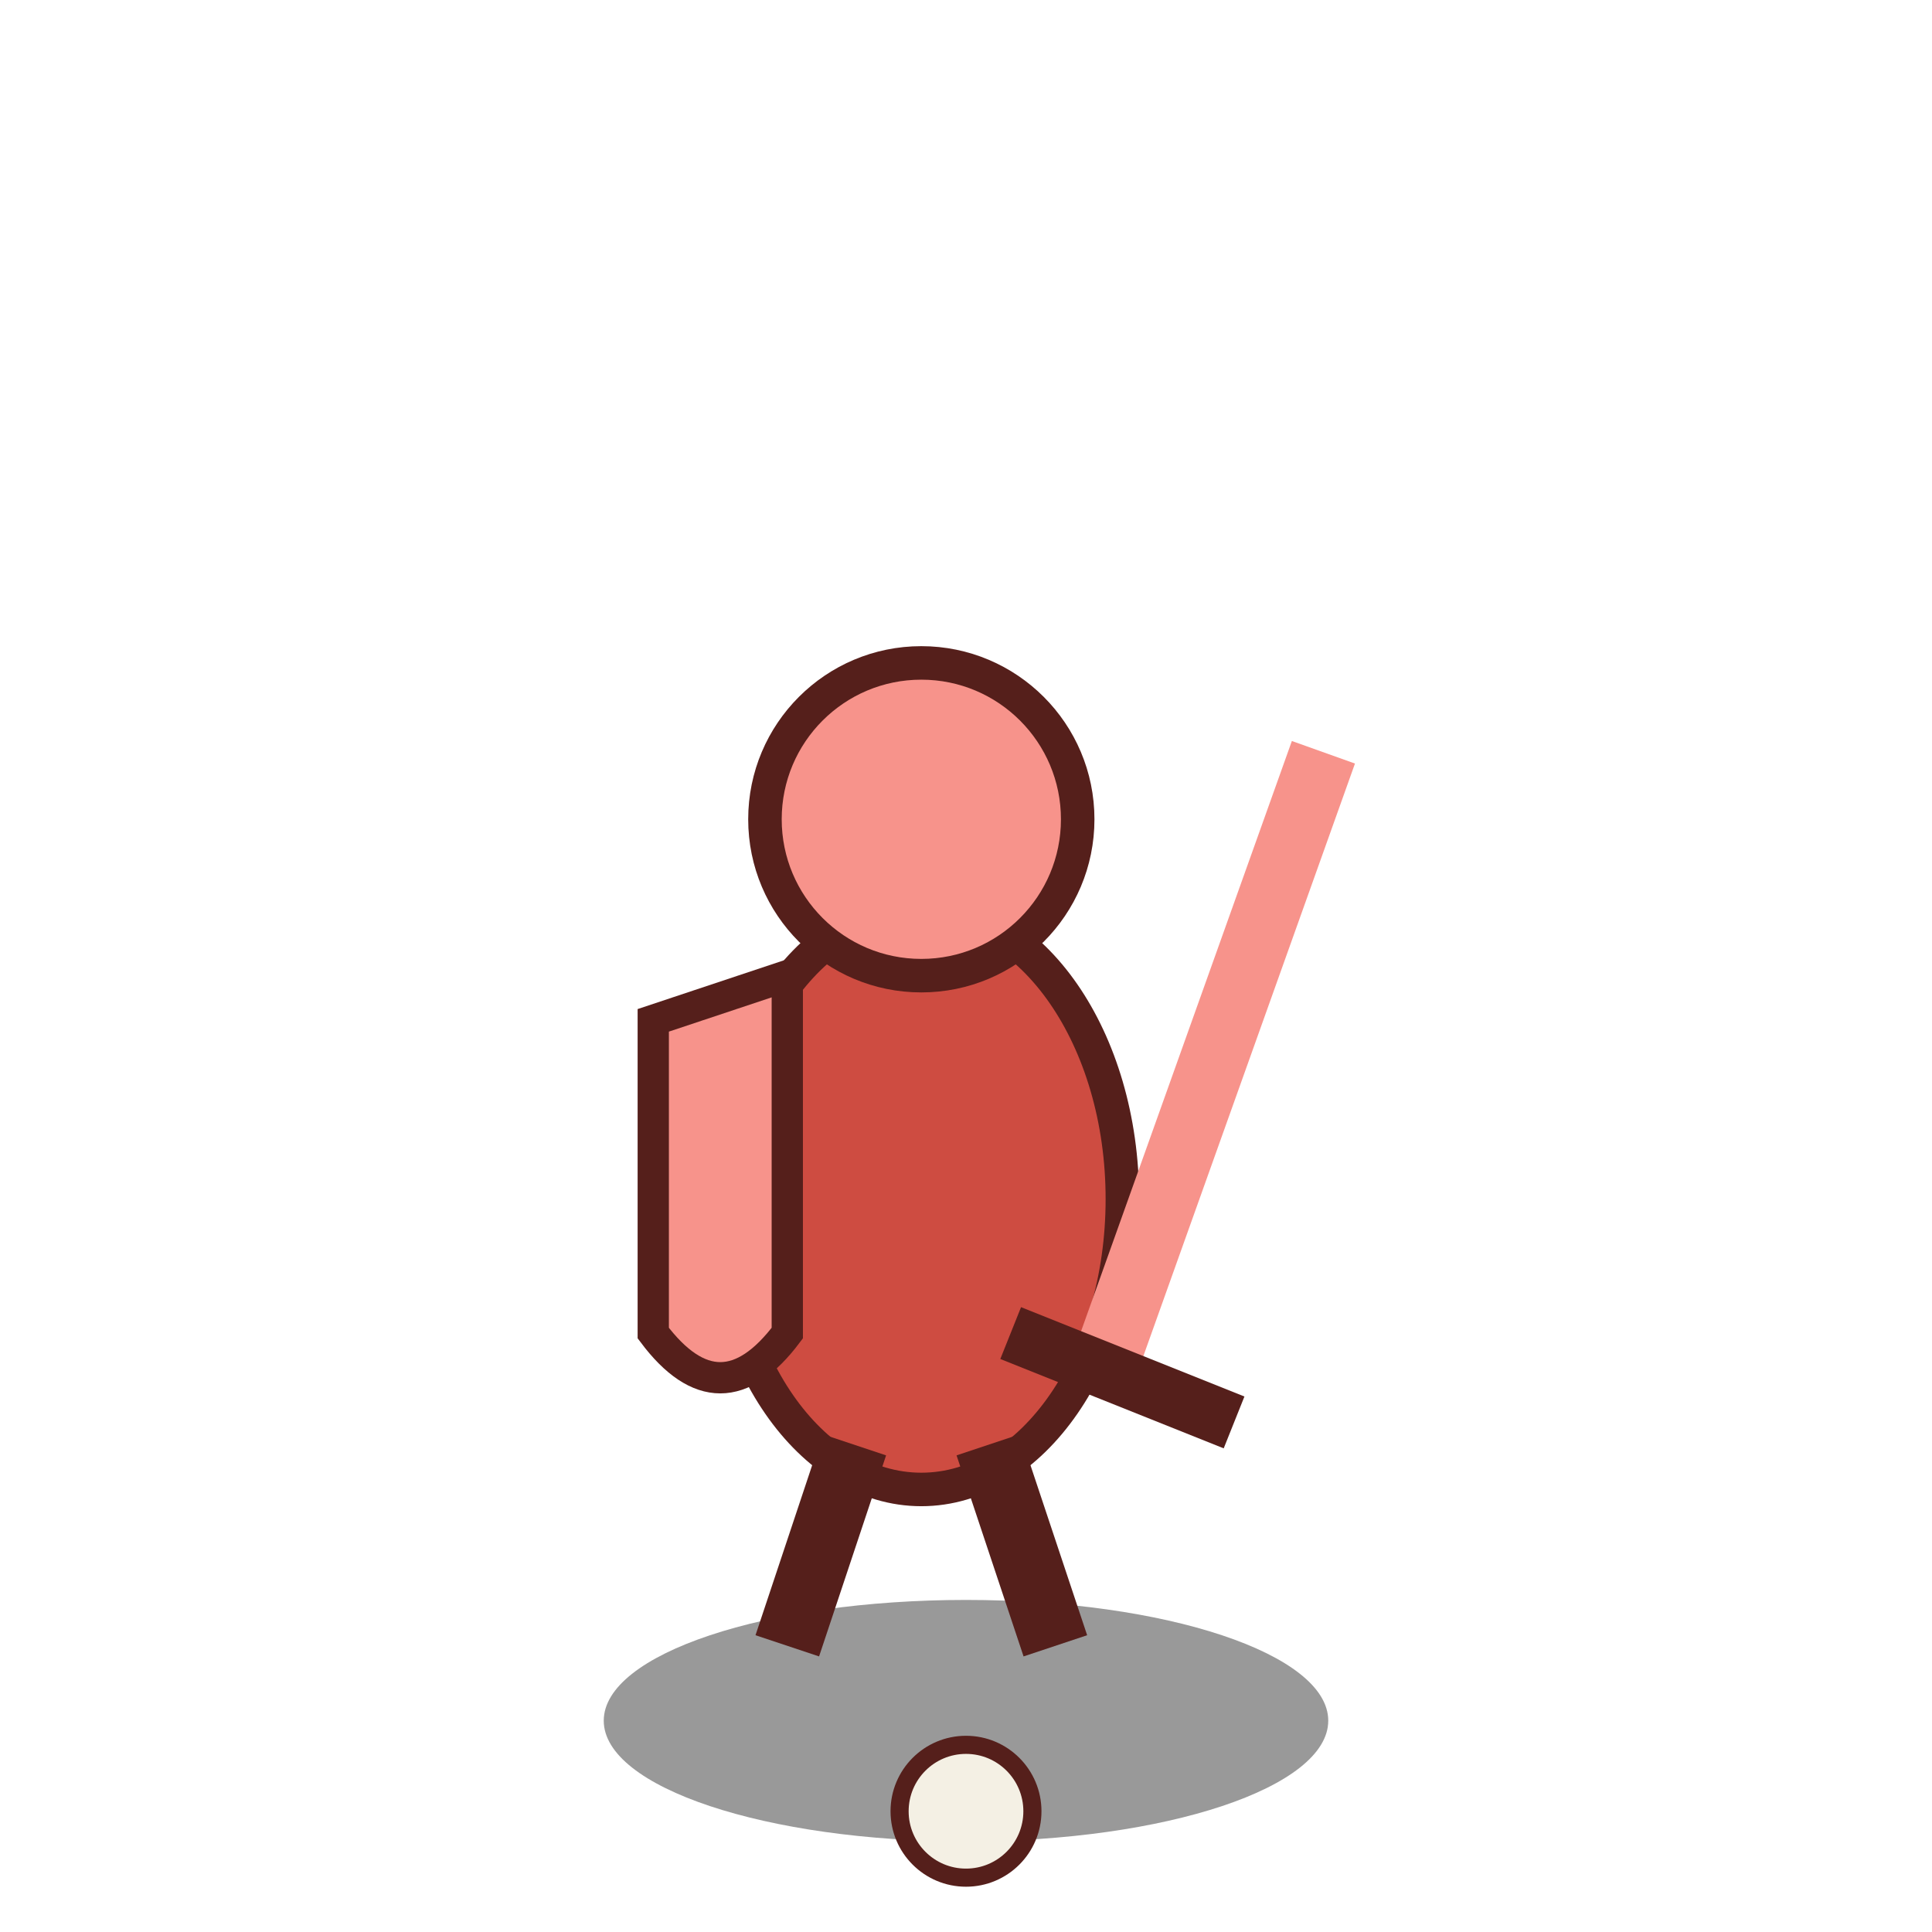
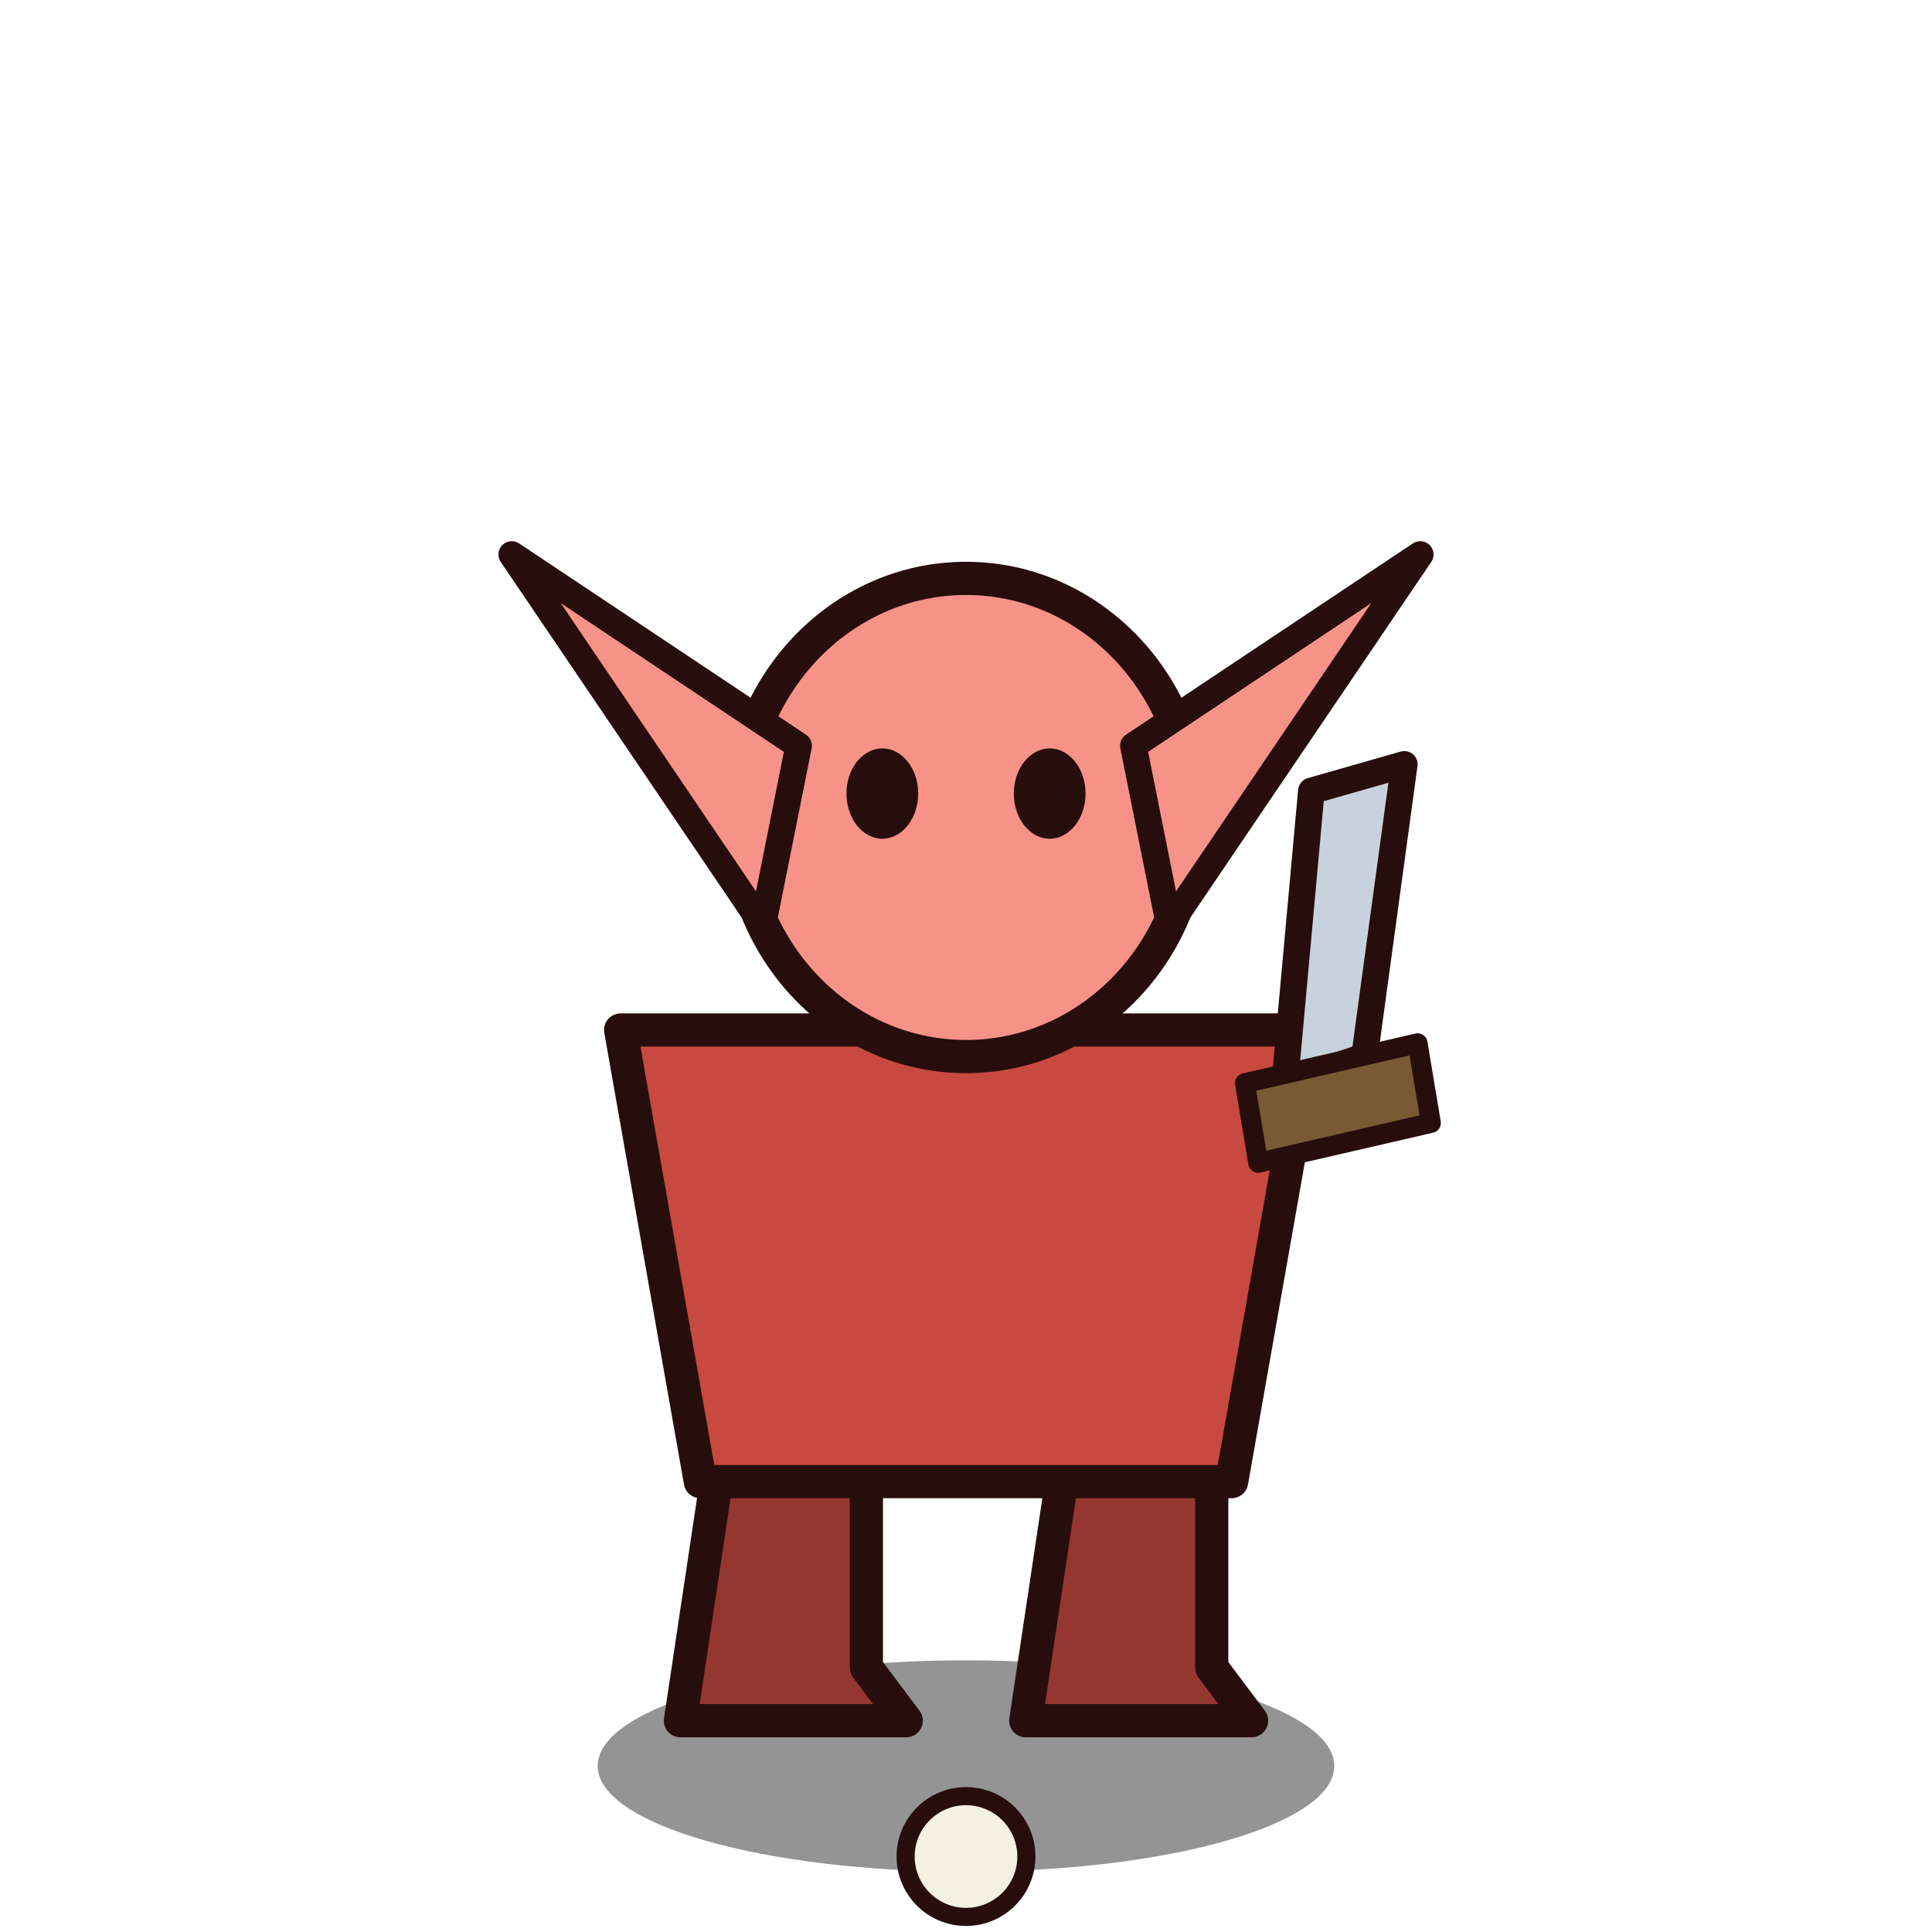
- <svg xmlns="http://www.w3.org/2000/svg" viewBox="0 0 64 64">
-   <ellipse cx="32" cy="57" rx="12" ry="4" fill="#000" opacity="0.40" />
-   <g transform="translate(32,56) scale(0.74) translate(-32,-56)">
-     <ellipse cx="30" cy="34" rx="9" ry="13" fill="#ce4c41" stroke="#551f1b" stroke-width="1.5" />
-     <circle cx="30" cy="17" r="7" fill="#f7938b" stroke="#551f1b" stroke-width="1.5" />
-     <path d="M18,26 L24,24 L24,40 Q21,44 18,40 Z" fill="#f7938b" stroke="#551f1b" stroke-width="1.4" />
-     <line x1="38" y1="42" x2="48" y2="14" stroke="#f7938b" stroke-width="3" />
-     <line x1="34" y1="40" x2="44" y2="44" stroke="#551f1b" stroke-width="2.5" />
-     <line x1="27" y1="45" x2="24" y2="54" stroke="#551f1b" stroke-width="3" />
-     <line x1="33" y1="45" x2="36" y2="54" stroke="#551f1b" stroke-width="3" />
+ <svg xmlns="http://www.w3.org/2000/svg" viewBox="0 0 128 128" width="128" height="128">
+   <ellipse cx="64.0" cy="117.0" rx="24.4" ry="7" fill="#000" opacity="0.42" />
+   <g transform="translate(64.0,114.0) scale(0.88) translate(-64.0,-114.0)">
+     <polygon points="45.5,94.0 56.5,94.0 56.5,110.0 59.5,114.0 42.5,114.0" fill="#96372f" stroke="#270e0c" stroke-width="2.5" stroke-linejoin="round" />
+     <polygon points="71.5,94.0 82.5,94.0 82.5,110.0 85.5,114.0 68.5,114.0" fill="#96372f" stroke="#270e0c" stroke-width="2.5" stroke-linejoin="round" />
+     <polygon points="38.0,62.0 90.0,62.0 84.0,96.0 44.0,96.0" fill="#c7493f" stroke="#270e0c" stroke-width="2.5" stroke-linejoin="round" />
+     <ellipse cx="64.0" cy="46.0" rx="17.1" ry="18.0" fill="#f79289" stroke="#270e0c" stroke-width="2.5" />
+     <polygon points="51.4,40.6 29.8,26.2 48.7,54.1" fill="#f79289" stroke="#270e0c" stroke-width="2.0" stroke-linejoin="round" />
+     <polygon points="76.6,40.6 98.2,26.2 79.3,54.1" fill="#f79289" stroke="#270e0c" stroke-width="2.0" stroke-linejoin="round" />
+     <ellipse cx="57.7" cy="44.2" rx="2.7" ry="3.4" fill="#270e0c" />
+     <ellipse cx="70.3" cy="44.2" rx="2.7" ry="3.4" fill="#270e0c" />
+     <polygon points="88.0,66.0 94.0,64.0 97.0,42.0 90.0,44.0" fill="#c8d2dc" stroke="#270e0c" stroke-width="2.0" stroke-linejoin="round" />
+     <polygon points="85.0,66.0 98.0,63.0 99.0,69.0 86.0,72.0" fill="#7a5a34" stroke="#270e0c" stroke-width="1.5" stroke-linejoin="round" />
  </g>
-   <g stroke="#551f1b" stroke-width="0.6">
-     <circle cx="32.0" cy="60" r="2.2" fill="#f4f0e4" />
-   </g>
+   <circle cx="64.0" cy="123.0" r="4.0" fill="#f4f0e4" stroke="#270e0c" stroke-width="1.2" />
</svg>
